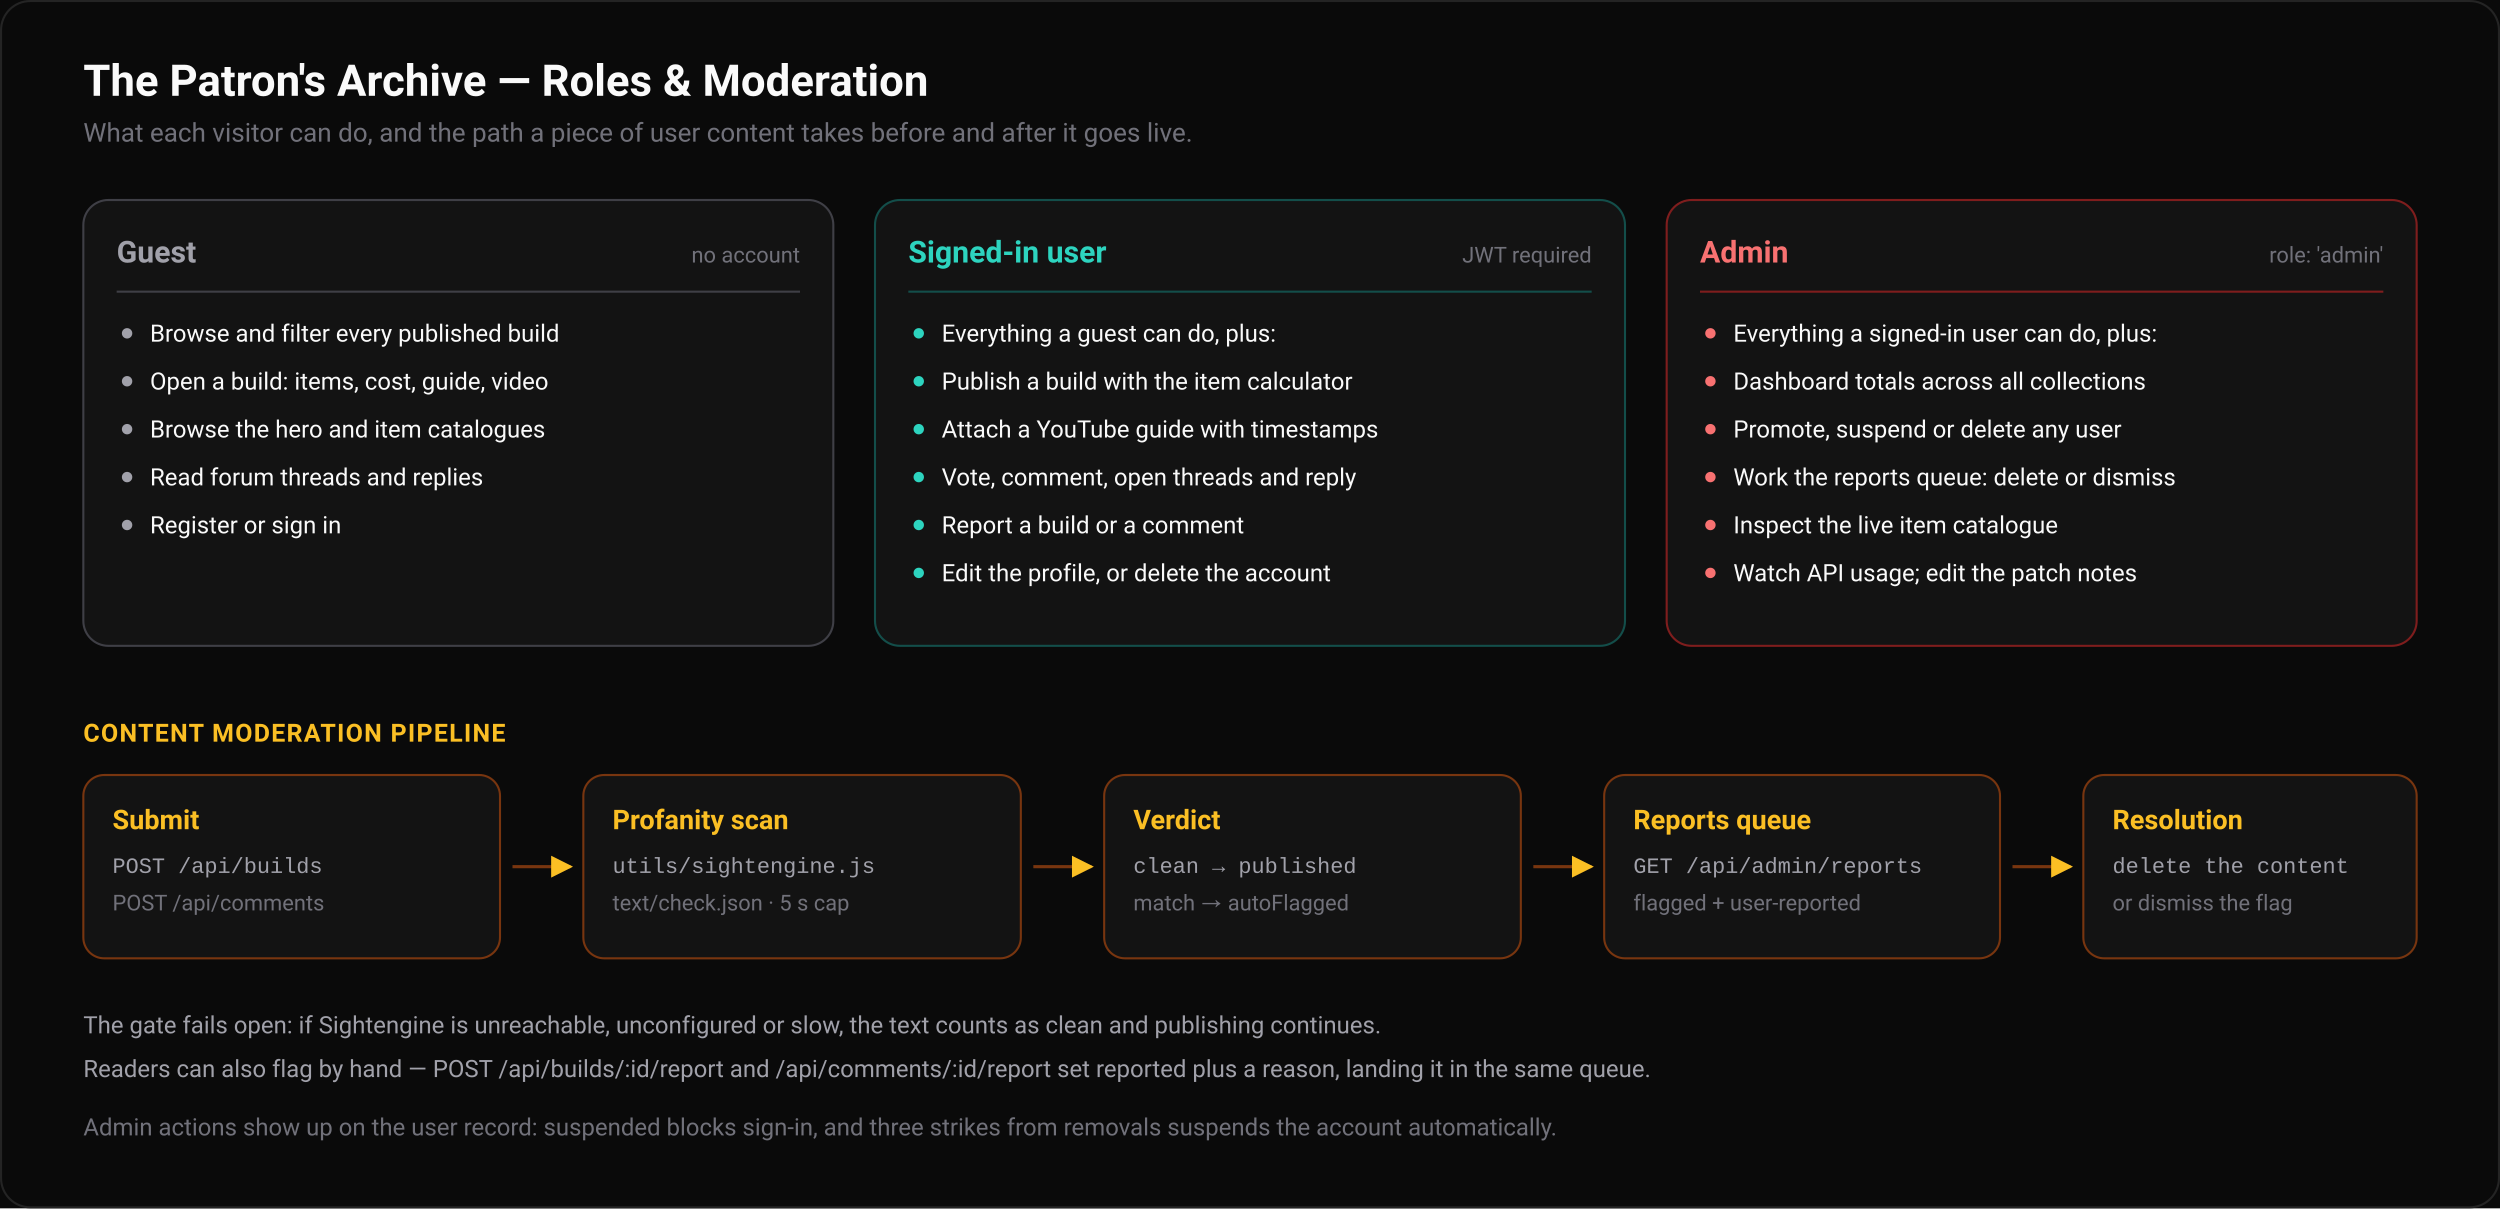
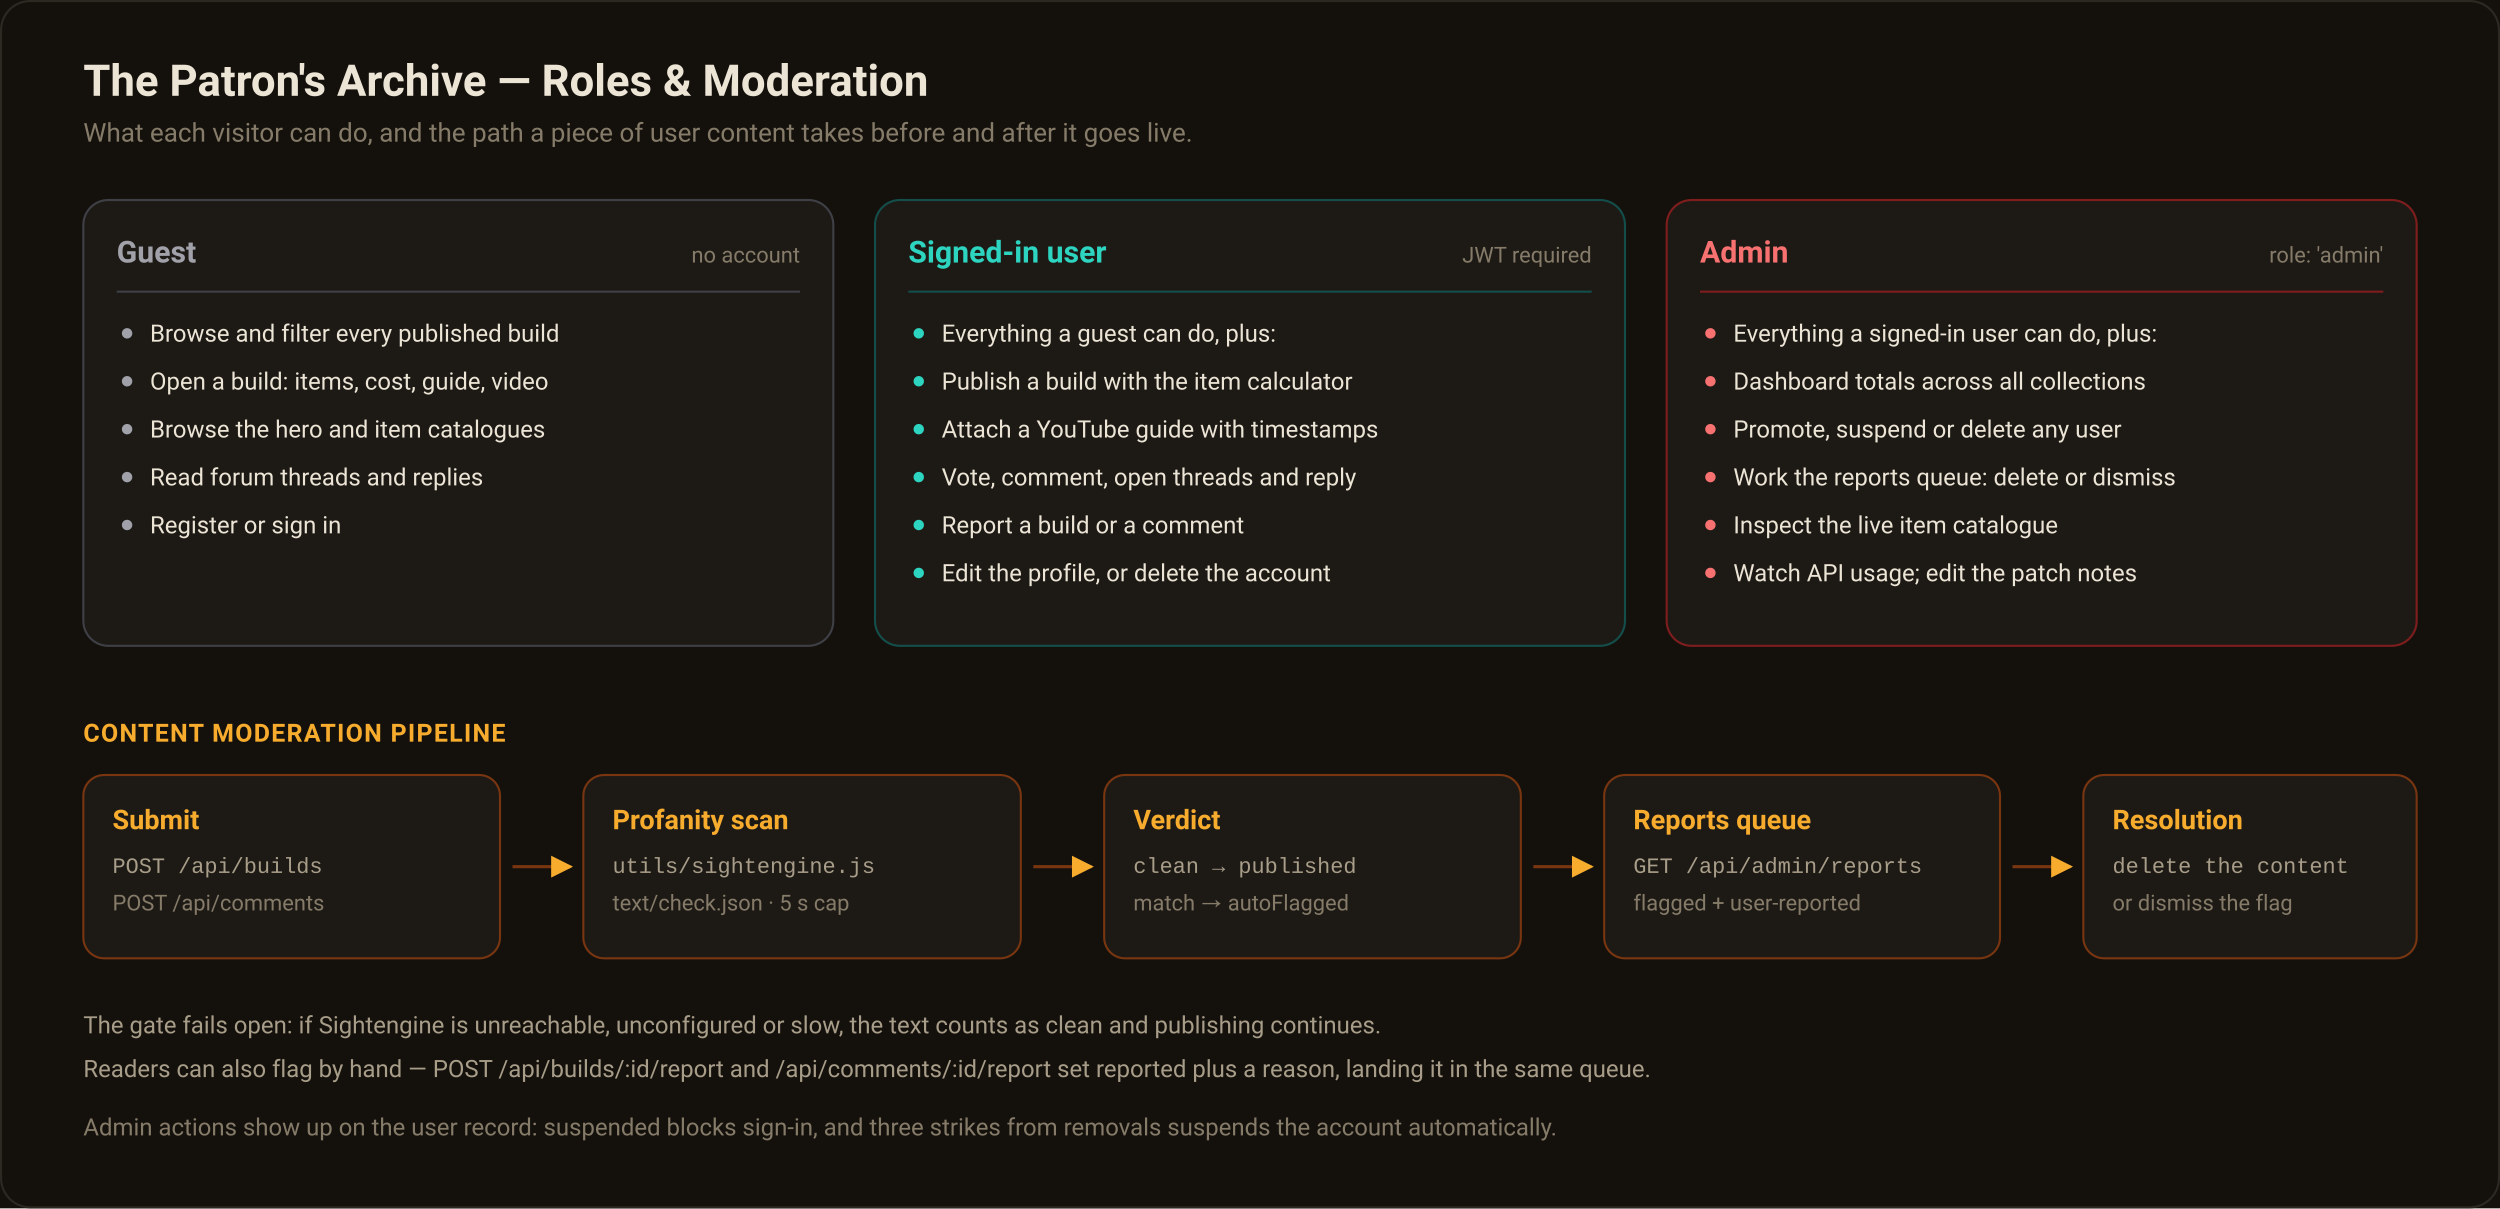
<svg xmlns="http://www.w3.org/2000/svg" width="1200" height="580" viewBox="0 0 1200 580" role="img">
  <defs>
    <marker id="ar-line" viewBox="0 0 10 10" refX="9" refY="5" markerWidth="7" markerHeight="7" orient="auto-start-reverse">
-       <path d="M 0 0 L 10 5 L 0 10 z" fill="#3f3f46" />
+       <path d="M 0 0 L 10 5 L 0 10 z" fill="#453f35" />
    </marker>
    <marker id="ar-client" viewBox="0 0 10 10" refX="9" refY="5" markerWidth="7" markerHeight="7" orient="auto-start-reverse">
      <path d="M 0 0 L 10 5 L 0 10 z" fill="#2dd4bf" />
    </marker>
    <marker id="ar-server" viewBox="0 0 10 10" refX="9" refY="5" markerWidth="7" markerHeight="7" orient="auto-start-reverse">
-       <path d="M 0 0 L 10 5 L 0 10 z" fill="#fbbf24" />
+       <path d="M 0 0 L 10 5 L 0 10 z" fill="#f7ac2e" />
    </marker>
    <marker id="ar-db" viewBox="0 0 10 10" refX="9" refY="5" markerWidth="7" markerHeight="7" orient="auto-start-reverse">
      <path d="M 0 0 L 10 5 L 0 10 z" fill="#c084fc" />
    </marker>
    <marker id="ar-ext" viewBox="0 0 10 10" refX="9" refY="5" markerWidth="7" markerHeight="7" orient="auto-start-reverse">
      <path d="M 0 0 L 10 5 L 0 10 z" fill="#f87171" />
    </marker>
  </defs>
-   <rect width="1200" height="580" fill="#0a0a0a" />
-   <rect x="0.5" y="0.5" width="1199" height="579" rx="14" fill="none" stroke="#242424" />
-   <text x="40" y="46" font-family="ui-sans-serif,-apple-system,'Segoe UI',Roboto,Helvetica,Arial,sans-serif" font-size="21" fill="#fafafa" font-weight="700">The Patron's Archive — Roles &amp; Moderation</text>
-   <text x="40" y="68" font-family="ui-sans-serif,-apple-system,'Segoe UI',Roboto,Helvetica,Arial,sans-serif" font-size="12.5" fill="#71717a" font-weight="400">What each visitor can do, and the path a piece of user content takes before and after it goes live.</text>
-   <rect x="40" y="96" width="360" height="214" rx="12" fill="#131313" stroke="#3f3f46" stroke-width="1" />
+   <rect width="1200" height="580" fill="#14110d" />
+   <rect x="0.5" y="0.5" width="1199" height="579" rx="14" fill="none" stroke="#2c2822" />
+   <text x="40" y="46" font-family="ui-sans-serif,-apple-system,'Segoe UI',Roboto,Helvetica,Arial,sans-serif" font-size="21" fill="#ece5d6" font-weight="700">The Patron's Archive — Roles &amp; Moderation</text>
+   <text x="40" y="68" font-family="ui-sans-serif,-apple-system,'Segoe UI',Roboto,Helvetica,Arial,sans-serif" font-size="12.5" fill="#857b68" font-weight="400">What each visitor can do, and the path a piece of user content takes before and after it goes live.</text>
+   <rect x="40" y="96" width="360" height="214" rx="12" fill="#1d1a16" stroke="#3f3f46" stroke-width="1" />
  <text x="56" y="126" font-family="ui-sans-serif,-apple-system,'Segoe UI',Roboto,Helvetica,Arial,sans-serif" font-size="14.5" fill="#a1a1aa" font-weight="700">Guest</text>
-   <text x="384" y="126" font-family="ui-sans-serif,-apple-system,'Segoe UI',Roboto,Helvetica,Arial,sans-serif" font-size="10.5" fill="#71717a" font-weight="400" text-anchor="end">no account</text>
+   <text x="384" y="126" font-family="ui-sans-serif,-apple-system,'Segoe UI',Roboto,Helvetica,Arial,sans-serif" font-size="10.5" fill="#857b68" font-weight="400" text-anchor="end">no account</text>
  <line x1="56" y1="140" x2="384" y2="140" stroke="#3f3f46" stroke-width="1" />
  <circle cx="61" cy="160" r="2.5" fill="#a1a1aa" />
-   <text x="72" y="164" font-family="ui-sans-serif,-apple-system,'Segoe UI',Roboto,Helvetica,Arial,sans-serif" font-size="11.5" fill="#fafafa" font-weight="400">Browse and filter every published build</text>
+   <text x="72" y="164" font-family="ui-sans-serif,-apple-system,'Segoe UI',Roboto,Helvetica,Arial,sans-serif" font-size="11.5" fill="#ece5d6" font-weight="400">Browse and filter every published build</text>
  <circle cx="61" cy="183" r="2.5" fill="#a1a1aa" />
-   <text x="72" y="187" font-family="ui-sans-serif,-apple-system,'Segoe UI',Roboto,Helvetica,Arial,sans-serif" font-size="11.5" fill="#fafafa" font-weight="400">Open a build: items, cost, guide, video</text>
+   <text x="72" y="187" font-family="ui-sans-serif,-apple-system,'Segoe UI',Roboto,Helvetica,Arial,sans-serif" font-size="11.5" fill="#ece5d6" font-weight="400">Open a build: items, cost, guide, video</text>
  <circle cx="61" cy="206" r="2.5" fill="#a1a1aa" />
-   <text x="72" y="210" font-family="ui-sans-serif,-apple-system,'Segoe UI',Roboto,Helvetica,Arial,sans-serif" font-size="11.5" fill="#fafafa" font-weight="400">Browse the hero and item catalogues</text>
+   <text x="72" y="210" font-family="ui-sans-serif,-apple-system,'Segoe UI',Roboto,Helvetica,Arial,sans-serif" font-size="11.5" fill="#ece5d6" font-weight="400">Browse the hero and item catalogues</text>
  <circle cx="61" cy="229" r="2.5" fill="#a1a1aa" />
-   <text x="72" y="233" font-family="ui-sans-serif,-apple-system,'Segoe UI',Roboto,Helvetica,Arial,sans-serif" font-size="11.5" fill="#fafafa" font-weight="400">Read forum threads and replies</text>
+   <text x="72" y="233" font-family="ui-sans-serif,-apple-system,'Segoe UI',Roboto,Helvetica,Arial,sans-serif" font-size="11.5" fill="#ece5d6" font-weight="400">Read forum threads and replies</text>
  <circle cx="61" cy="252" r="2.5" fill="#a1a1aa" />
-   <text x="72" y="256" font-family="ui-sans-serif,-apple-system,'Segoe UI',Roboto,Helvetica,Arial,sans-serif" font-size="11.5" fill="#fafafa" font-weight="400">Register or sign in</text>
-   <rect x="420" y="96" width="360" height="214" rx="12" fill="#131313" stroke="#134e4a" stroke-width="1" />
+   <text x="72" y="256" font-family="ui-sans-serif,-apple-system,'Segoe UI',Roboto,Helvetica,Arial,sans-serif" font-size="11.5" fill="#ece5d6" font-weight="400">Register or sign in</text>
+   <rect x="420" y="96" width="360" height="214" rx="12" fill="#1d1a16" stroke="#134e4a" stroke-width="1" />
  <text x="436" y="126" font-family="ui-sans-serif,-apple-system,'Segoe UI',Roboto,Helvetica,Arial,sans-serif" font-size="14.5" fill="#2dd4bf" font-weight="700">Signed-in user</text>
-   <text x="764" y="126" font-family="ui-sans-serif,-apple-system,'Segoe UI',Roboto,Helvetica,Arial,sans-serif" font-size="10.5" fill="#71717a" font-weight="400" text-anchor="end">JWT required</text>
+   <text x="764" y="126" font-family="ui-sans-serif,-apple-system,'Segoe UI',Roboto,Helvetica,Arial,sans-serif" font-size="10.5" fill="#857b68" font-weight="400" text-anchor="end">JWT required</text>
  <line x1="436" y1="140" x2="764" y2="140" stroke="#134e4a" stroke-width="1" />
  <circle cx="441" cy="160" r="2.5" fill="#2dd4bf" />
-   <text x="452" y="164" font-family="ui-sans-serif,-apple-system,'Segoe UI',Roboto,Helvetica,Arial,sans-serif" font-size="11.5" fill="#fafafa" font-weight="400">Everything a guest can do, plus:</text>
+   <text x="452" y="164" font-family="ui-sans-serif,-apple-system,'Segoe UI',Roboto,Helvetica,Arial,sans-serif" font-size="11.5" fill="#ece5d6" font-weight="400">Everything a guest can do, plus:</text>
  <circle cx="441" cy="183" r="2.5" fill="#2dd4bf" />
-   <text x="452" y="187" font-family="ui-sans-serif,-apple-system,'Segoe UI',Roboto,Helvetica,Arial,sans-serif" font-size="11.5" fill="#fafafa" font-weight="400">Publish a build with the item calculator</text>
+   <text x="452" y="187" font-family="ui-sans-serif,-apple-system,'Segoe UI',Roboto,Helvetica,Arial,sans-serif" font-size="11.5" fill="#ece5d6" font-weight="400">Publish a build with the item calculator</text>
  <circle cx="441" cy="206" r="2.5" fill="#2dd4bf" />
-   <text x="452" y="210" font-family="ui-sans-serif,-apple-system,'Segoe UI',Roboto,Helvetica,Arial,sans-serif" font-size="11.5" fill="#fafafa" font-weight="400">Attach a YouTube guide with timestamps</text>
+   <text x="452" y="210" font-family="ui-sans-serif,-apple-system,'Segoe UI',Roboto,Helvetica,Arial,sans-serif" font-size="11.5" fill="#ece5d6" font-weight="400">Attach a YouTube guide with timestamps</text>
  <circle cx="441" cy="229" r="2.5" fill="#2dd4bf" />
-   <text x="452" y="233" font-family="ui-sans-serif,-apple-system,'Segoe UI',Roboto,Helvetica,Arial,sans-serif" font-size="11.5" fill="#fafafa" font-weight="400">Vote, comment, open threads and reply</text>
+   <text x="452" y="233" font-family="ui-sans-serif,-apple-system,'Segoe UI',Roboto,Helvetica,Arial,sans-serif" font-size="11.5" fill="#ece5d6" font-weight="400">Vote, comment, open threads and reply</text>
  <circle cx="441" cy="252" r="2.5" fill="#2dd4bf" />
-   <text x="452" y="256" font-family="ui-sans-serif,-apple-system,'Segoe UI',Roboto,Helvetica,Arial,sans-serif" font-size="11.5" fill="#fafafa" font-weight="400">Report a build or a comment</text>
+   <text x="452" y="256" font-family="ui-sans-serif,-apple-system,'Segoe UI',Roboto,Helvetica,Arial,sans-serif" font-size="11.5" fill="#ece5d6" font-weight="400">Report a build or a comment</text>
  <circle cx="441" cy="275" r="2.5" fill="#2dd4bf" />
-   <text x="452" y="279" font-family="ui-sans-serif,-apple-system,'Segoe UI',Roboto,Helvetica,Arial,sans-serif" font-size="11.5" fill="#fafafa" font-weight="400">Edit the profile, or delete the account</text>
-   <rect x="800" y="96" width="360" height="214" rx="12" fill="#131313" stroke="#7f1d1d" stroke-width="1" />
+   <text x="452" y="279" font-family="ui-sans-serif,-apple-system,'Segoe UI',Roboto,Helvetica,Arial,sans-serif" font-size="11.5" fill="#ece5d6" font-weight="400">Edit the profile, or delete the account</text>
+   <rect x="800" y="96" width="360" height="214" rx="12" fill="#1d1a16" stroke="#7f1d1d" stroke-width="1" />
  <text x="816" y="126" font-family="ui-sans-serif,-apple-system,'Segoe UI',Roboto,Helvetica,Arial,sans-serif" font-size="14.5" fill="#f87171" font-weight="700">Admin</text>
-   <text x="1144" y="126" font-family="ui-sans-serif,-apple-system,'Segoe UI',Roboto,Helvetica,Arial,sans-serif" font-size="10.5" fill="#71717a" font-weight="400" text-anchor="end">role: 'admin'</text>
+   <text x="1144" y="126" font-family="ui-sans-serif,-apple-system,'Segoe UI',Roboto,Helvetica,Arial,sans-serif" font-size="10.5" fill="#857b68" font-weight="400" text-anchor="end">role: 'admin'</text>
  <line x1="816" y1="140" x2="1144" y2="140" stroke="#7f1d1d" stroke-width="1" />
  <circle cx="821" cy="160" r="2.5" fill="#f87171" />
-   <text x="832" y="164" font-family="ui-sans-serif,-apple-system,'Segoe UI',Roboto,Helvetica,Arial,sans-serif" font-size="11.5" fill="#fafafa" font-weight="400">Everything a signed-in user can do, plus:</text>
+   <text x="832" y="164" font-family="ui-sans-serif,-apple-system,'Segoe UI',Roboto,Helvetica,Arial,sans-serif" font-size="11.5" fill="#ece5d6" font-weight="400">Everything a signed-in user can do, plus:</text>
  <circle cx="821" cy="183" r="2.5" fill="#f87171" />
-   <text x="832" y="187" font-family="ui-sans-serif,-apple-system,'Segoe UI',Roboto,Helvetica,Arial,sans-serif" font-size="11.5" fill="#fafafa" font-weight="400">Dashboard totals across all collections</text>
+   <text x="832" y="187" font-family="ui-sans-serif,-apple-system,'Segoe UI',Roboto,Helvetica,Arial,sans-serif" font-size="11.5" fill="#ece5d6" font-weight="400">Dashboard totals across all collections</text>
  <circle cx="821" cy="206" r="2.5" fill="#f87171" />
-   <text x="832" y="210" font-family="ui-sans-serif,-apple-system,'Segoe UI',Roboto,Helvetica,Arial,sans-serif" font-size="11.5" fill="#fafafa" font-weight="400">Promote, suspend or delete any user</text>
+   <text x="832" y="210" font-family="ui-sans-serif,-apple-system,'Segoe UI',Roboto,Helvetica,Arial,sans-serif" font-size="11.5" fill="#ece5d6" font-weight="400">Promote, suspend or delete any user</text>
  <circle cx="821" cy="229" r="2.5" fill="#f87171" />
-   <text x="832" y="233" font-family="ui-sans-serif,-apple-system,'Segoe UI',Roboto,Helvetica,Arial,sans-serif" font-size="11.5" fill="#fafafa" font-weight="400">Work the reports queue: delete or dismiss</text>
+   <text x="832" y="233" font-family="ui-sans-serif,-apple-system,'Segoe UI',Roboto,Helvetica,Arial,sans-serif" font-size="11.5" fill="#ece5d6" font-weight="400">Work the reports queue: delete or dismiss</text>
  <circle cx="821" cy="252" r="2.5" fill="#f87171" />
-   <text x="832" y="256" font-family="ui-sans-serif,-apple-system,'Segoe UI',Roboto,Helvetica,Arial,sans-serif" font-size="11.5" fill="#fafafa" font-weight="400">Inspect the live item catalogue</text>
+   <text x="832" y="256" font-family="ui-sans-serif,-apple-system,'Segoe UI',Roboto,Helvetica,Arial,sans-serif" font-size="11.5" fill="#ece5d6" font-weight="400">Inspect the live item catalogue</text>
  <circle cx="821" cy="275" r="2.5" fill="#f87171" />
-   <text x="832" y="279" font-family="ui-sans-serif,-apple-system,'Segoe UI',Roboto,Helvetica,Arial,sans-serif" font-size="11.5" fill="#fafafa" font-weight="400">Watch API usage; edit the patch notes</text>
-   <text x="40" y="356" font-family="ui-sans-serif,-apple-system,'Segoe UI',Roboto,Helvetica,Arial,sans-serif" font-size="12" fill="#fbbf24" font-weight="600" letter-spacing="0.6">CONTENT MODERATION PIPELINE</text>
-   <rect x="40" y="372" width="200" height="88" rx="10" fill="#131313" stroke="#78350f" stroke-width="1" />
-   <text x="54" y="398" font-family="ui-sans-serif,-apple-system,'Segoe UI',Roboto,Helvetica,Arial,sans-serif" font-size="13" fill="#fbbf24" font-weight="600">Submit</text>
-   <text x="54" y="419" font-family="ui-monospace,SFMono-Regular,'Cascadia Mono',Consolas,'Liberation Mono',monospace" font-size="10.5" fill="#a1a1aa" font-weight="400">POST /api/builds</text>
-   <text x="54" y="437" font-family="ui-sans-serif,-apple-system,'Segoe UI',Roboto,Helvetica,Arial,sans-serif" font-size="10.5" fill="#71717a" font-weight="400">POST /api/comments</text>
+   <text x="832" y="279" font-family="ui-sans-serif,-apple-system,'Segoe UI',Roboto,Helvetica,Arial,sans-serif" font-size="11.5" fill="#ece5d6" font-weight="400">Watch API usage; edit the patch notes</text>
+   <text x="40" y="356" font-family="ui-sans-serif,-apple-system,'Segoe UI',Roboto,Helvetica,Arial,sans-serif" font-size="12" fill="#f7ac2e" font-weight="600" letter-spacing="0.6">CONTENT MODERATION PIPELINE</text>
+   <rect x="40" y="372" width="200" height="88" rx="10" fill="#1d1a16" stroke="#78350f" stroke-width="1" />
+   <text x="54" y="398" font-family="ui-sans-serif,-apple-system,'Segoe UI',Roboto,Helvetica,Arial,sans-serif" font-size="13" fill="#f7ac2e" font-weight="600">Submit</text>
+   <text x="54" y="419" font-family="ui-monospace,SFMono-Regular,'Cascadia Mono',Consolas,'Liberation Mono',monospace" font-size="10.5" fill="#a89d88" font-weight="400">POST /api/builds</text>
+   <text x="54" y="437" font-family="ui-sans-serif,-apple-system,'Segoe UI',Roboto,Helvetica,Arial,sans-serif" font-size="10.5" fill="#857b68" font-weight="400">POST /api/comments</text>
  <line x1="246" y1="416" x2="274" y2="416" stroke="#78350f" stroke-width="1.5" marker-end="url(#ar-server)" />
-   <rect x="280" y="372" width="210" height="88" rx="10" fill="#131313" stroke="#78350f" stroke-width="1" />
-   <text x="294" y="398" font-family="ui-sans-serif,-apple-system,'Segoe UI',Roboto,Helvetica,Arial,sans-serif" font-size="13" fill="#fbbf24" font-weight="600">Profanity scan</text>
-   <text x="294" y="419" font-family="ui-monospace,SFMono-Regular,'Cascadia Mono',Consolas,'Liberation Mono',monospace" font-size="10.5" fill="#a1a1aa" font-weight="400">utils/sightengine.js</text>
-   <text x="294" y="437" font-family="ui-sans-serif,-apple-system,'Segoe UI',Roboto,Helvetica,Arial,sans-serif" font-size="10.5" fill="#71717a" font-weight="400">text/check.json · 5 s cap</text>
+   <rect x="280" y="372" width="210" height="88" rx="10" fill="#1d1a16" stroke="#78350f" stroke-width="1" />
+   <text x="294" y="398" font-family="ui-sans-serif,-apple-system,'Segoe UI',Roboto,Helvetica,Arial,sans-serif" font-size="13" fill="#f7ac2e" font-weight="600">Profanity scan</text>
+   <text x="294" y="419" font-family="ui-monospace,SFMono-Regular,'Cascadia Mono',Consolas,'Liberation Mono',monospace" font-size="10.5" fill="#a89d88" font-weight="400">utils/sightengine.js</text>
+   <text x="294" y="437" font-family="ui-sans-serif,-apple-system,'Segoe UI',Roboto,Helvetica,Arial,sans-serif" font-size="10.5" fill="#857b68" font-weight="400">text/check.json · 5 s cap</text>
  <line x1="496" y1="416" x2="524" y2="416" stroke="#78350f" stroke-width="1.5" marker-end="url(#ar-server)" />
-   <rect x="530" y="372" width="200" height="88" rx="10" fill="#131313" stroke="#78350f" stroke-width="1" />
-   <text x="544" y="398" font-family="ui-sans-serif,-apple-system,'Segoe UI',Roboto,Helvetica,Arial,sans-serif" font-size="13" fill="#fbbf24" font-weight="600">Verdict</text>
-   <text x="544" y="419" font-family="ui-monospace,SFMono-Regular,'Cascadia Mono',Consolas,'Liberation Mono',monospace" font-size="10.5" fill="#a1a1aa" font-weight="400">clean → published</text>
-   <text x="544" y="437" font-family="ui-sans-serif,-apple-system,'Segoe UI',Roboto,Helvetica,Arial,sans-serif" font-size="10.5" fill="#71717a" font-weight="400">match → autoFlagged</text>
+   <rect x="530" y="372" width="200" height="88" rx="10" fill="#1d1a16" stroke="#78350f" stroke-width="1" />
+   <text x="544" y="398" font-family="ui-sans-serif,-apple-system,'Segoe UI',Roboto,Helvetica,Arial,sans-serif" font-size="13" fill="#f7ac2e" font-weight="600">Verdict</text>
+   <text x="544" y="419" font-family="ui-monospace,SFMono-Regular,'Cascadia Mono',Consolas,'Liberation Mono',monospace" font-size="10.5" fill="#a89d88" font-weight="400">clean → published</text>
+   <text x="544" y="437" font-family="ui-sans-serif,-apple-system,'Segoe UI',Roboto,Helvetica,Arial,sans-serif" font-size="10.5" fill="#857b68" font-weight="400">match → autoFlagged</text>
  <line x1="736" y1="416" x2="764" y2="416" stroke="#78350f" stroke-width="1.5" marker-end="url(#ar-server)" />
-   <rect x="770" y="372" width="190" height="88" rx="10" fill="#131313" stroke="#78350f" stroke-width="1" />
-   <text x="784" y="398" font-family="ui-sans-serif,-apple-system,'Segoe UI',Roboto,Helvetica,Arial,sans-serif" font-size="13" fill="#fbbf24" font-weight="600">Reports queue</text>
-   <text x="784" y="419" font-family="ui-monospace,SFMono-Regular,'Cascadia Mono',Consolas,'Liberation Mono',monospace" font-size="10.5" fill="#a1a1aa" font-weight="400">GET /api/admin/reports</text>
-   <text x="784" y="437" font-family="ui-sans-serif,-apple-system,'Segoe UI',Roboto,Helvetica,Arial,sans-serif" font-size="10.5" fill="#71717a" font-weight="400">flagged + user-reported</text>
+   <rect x="770" y="372" width="190" height="88" rx="10" fill="#1d1a16" stroke="#78350f" stroke-width="1" />
+   <text x="784" y="398" font-family="ui-sans-serif,-apple-system,'Segoe UI',Roboto,Helvetica,Arial,sans-serif" font-size="13" fill="#f7ac2e" font-weight="600">Reports queue</text>
+   <text x="784" y="419" font-family="ui-monospace,SFMono-Regular,'Cascadia Mono',Consolas,'Liberation Mono',monospace" font-size="10.5" fill="#a89d88" font-weight="400">GET /api/admin/reports</text>
+   <text x="784" y="437" font-family="ui-sans-serif,-apple-system,'Segoe UI',Roboto,Helvetica,Arial,sans-serif" font-size="10.5" fill="#857b68" font-weight="400">flagged + user-reported</text>
  <line x1="966" y1="416" x2="994" y2="416" stroke="#78350f" stroke-width="1.5" marker-end="url(#ar-server)" />
-   <rect x="1000" y="372" width="160" height="88" rx="10" fill="#131313" stroke="#78350f" stroke-width="1" />
-   <text x="1014" y="398" font-family="ui-sans-serif,-apple-system,'Segoe UI',Roboto,Helvetica,Arial,sans-serif" font-size="13" fill="#fbbf24" font-weight="600">Resolution</text>
-   <text x="1014" y="419" font-family="ui-monospace,SFMono-Regular,'Cascadia Mono',Consolas,'Liberation Mono',monospace" font-size="10.5" fill="#a1a1aa" font-weight="400">delete the content</text>
-   <text x="1014" y="437" font-family="ui-sans-serif,-apple-system,'Segoe UI',Roboto,Helvetica,Arial,sans-serif" font-size="10.5" fill="#71717a" font-weight="400">or dismiss the flag</text>
-   <text x="40" y="496" font-family="ui-sans-serif,-apple-system,'Segoe UI',Roboto,Helvetica,Arial,sans-serif" font-size="11.5" fill="#a1a1aa" font-weight="400">The gate fails open: if Sightengine is unreachable, unconfigured or slow, the text counts as clean and publishing continues.</text>
-   <text x="40" y="517" font-family="ui-sans-serif,-apple-system,'Segoe UI',Roboto,Helvetica,Arial,sans-serif" font-size="11.5" fill="#a1a1aa" font-weight="400">Readers can also flag by hand — POST /api/builds/:id/report and /api/comments/:id/report set reported plus a reason, landing it in the same queue.</text>
-   <text x="40" y="545" font-family="ui-sans-serif,-apple-system,'Segoe UI',Roboto,Helvetica,Arial,sans-serif" font-size="11.5" fill="#71717a" font-weight="400">Admin actions show up on the user record: suspended blocks sign-in, and three strikes from removals suspends the account automatically.</text>
+   <rect x="1000" y="372" width="160" height="88" rx="10" fill="#1d1a16" stroke="#78350f" stroke-width="1" />
+   <text x="1014" y="398" font-family="ui-sans-serif,-apple-system,'Segoe UI',Roboto,Helvetica,Arial,sans-serif" font-size="13" fill="#f7ac2e" font-weight="600">Resolution</text>
+   <text x="1014" y="419" font-family="ui-monospace,SFMono-Regular,'Cascadia Mono',Consolas,'Liberation Mono',monospace" font-size="10.5" fill="#a89d88" font-weight="400">delete the content</text>
+   <text x="1014" y="437" font-family="ui-sans-serif,-apple-system,'Segoe UI',Roboto,Helvetica,Arial,sans-serif" font-size="10.5" fill="#857b68" font-weight="400">or dismiss the flag</text>
+   <text x="40" y="496" font-family="ui-sans-serif,-apple-system,'Segoe UI',Roboto,Helvetica,Arial,sans-serif" font-size="11.5" fill="#a89d88" font-weight="400">The gate fails open: if Sightengine is unreachable, unconfigured or slow, the text counts as clean and publishing continues.</text>
+   <text x="40" y="517" font-family="ui-sans-serif,-apple-system,'Segoe UI',Roboto,Helvetica,Arial,sans-serif" font-size="11.5" fill="#a89d88" font-weight="400">Readers can also flag by hand — POST /api/builds/:id/report and /api/comments/:id/report set reported plus a reason, landing it in the same queue.</text>
+   <text x="40" y="545" font-family="ui-sans-serif,-apple-system,'Segoe UI',Roboto,Helvetica,Arial,sans-serif" font-size="11.5" fill="#857b68" font-weight="400">Admin actions show up on the user record: suspended blocks sign-in, and three strikes from removals suspends the account automatically.</text>
</svg>
